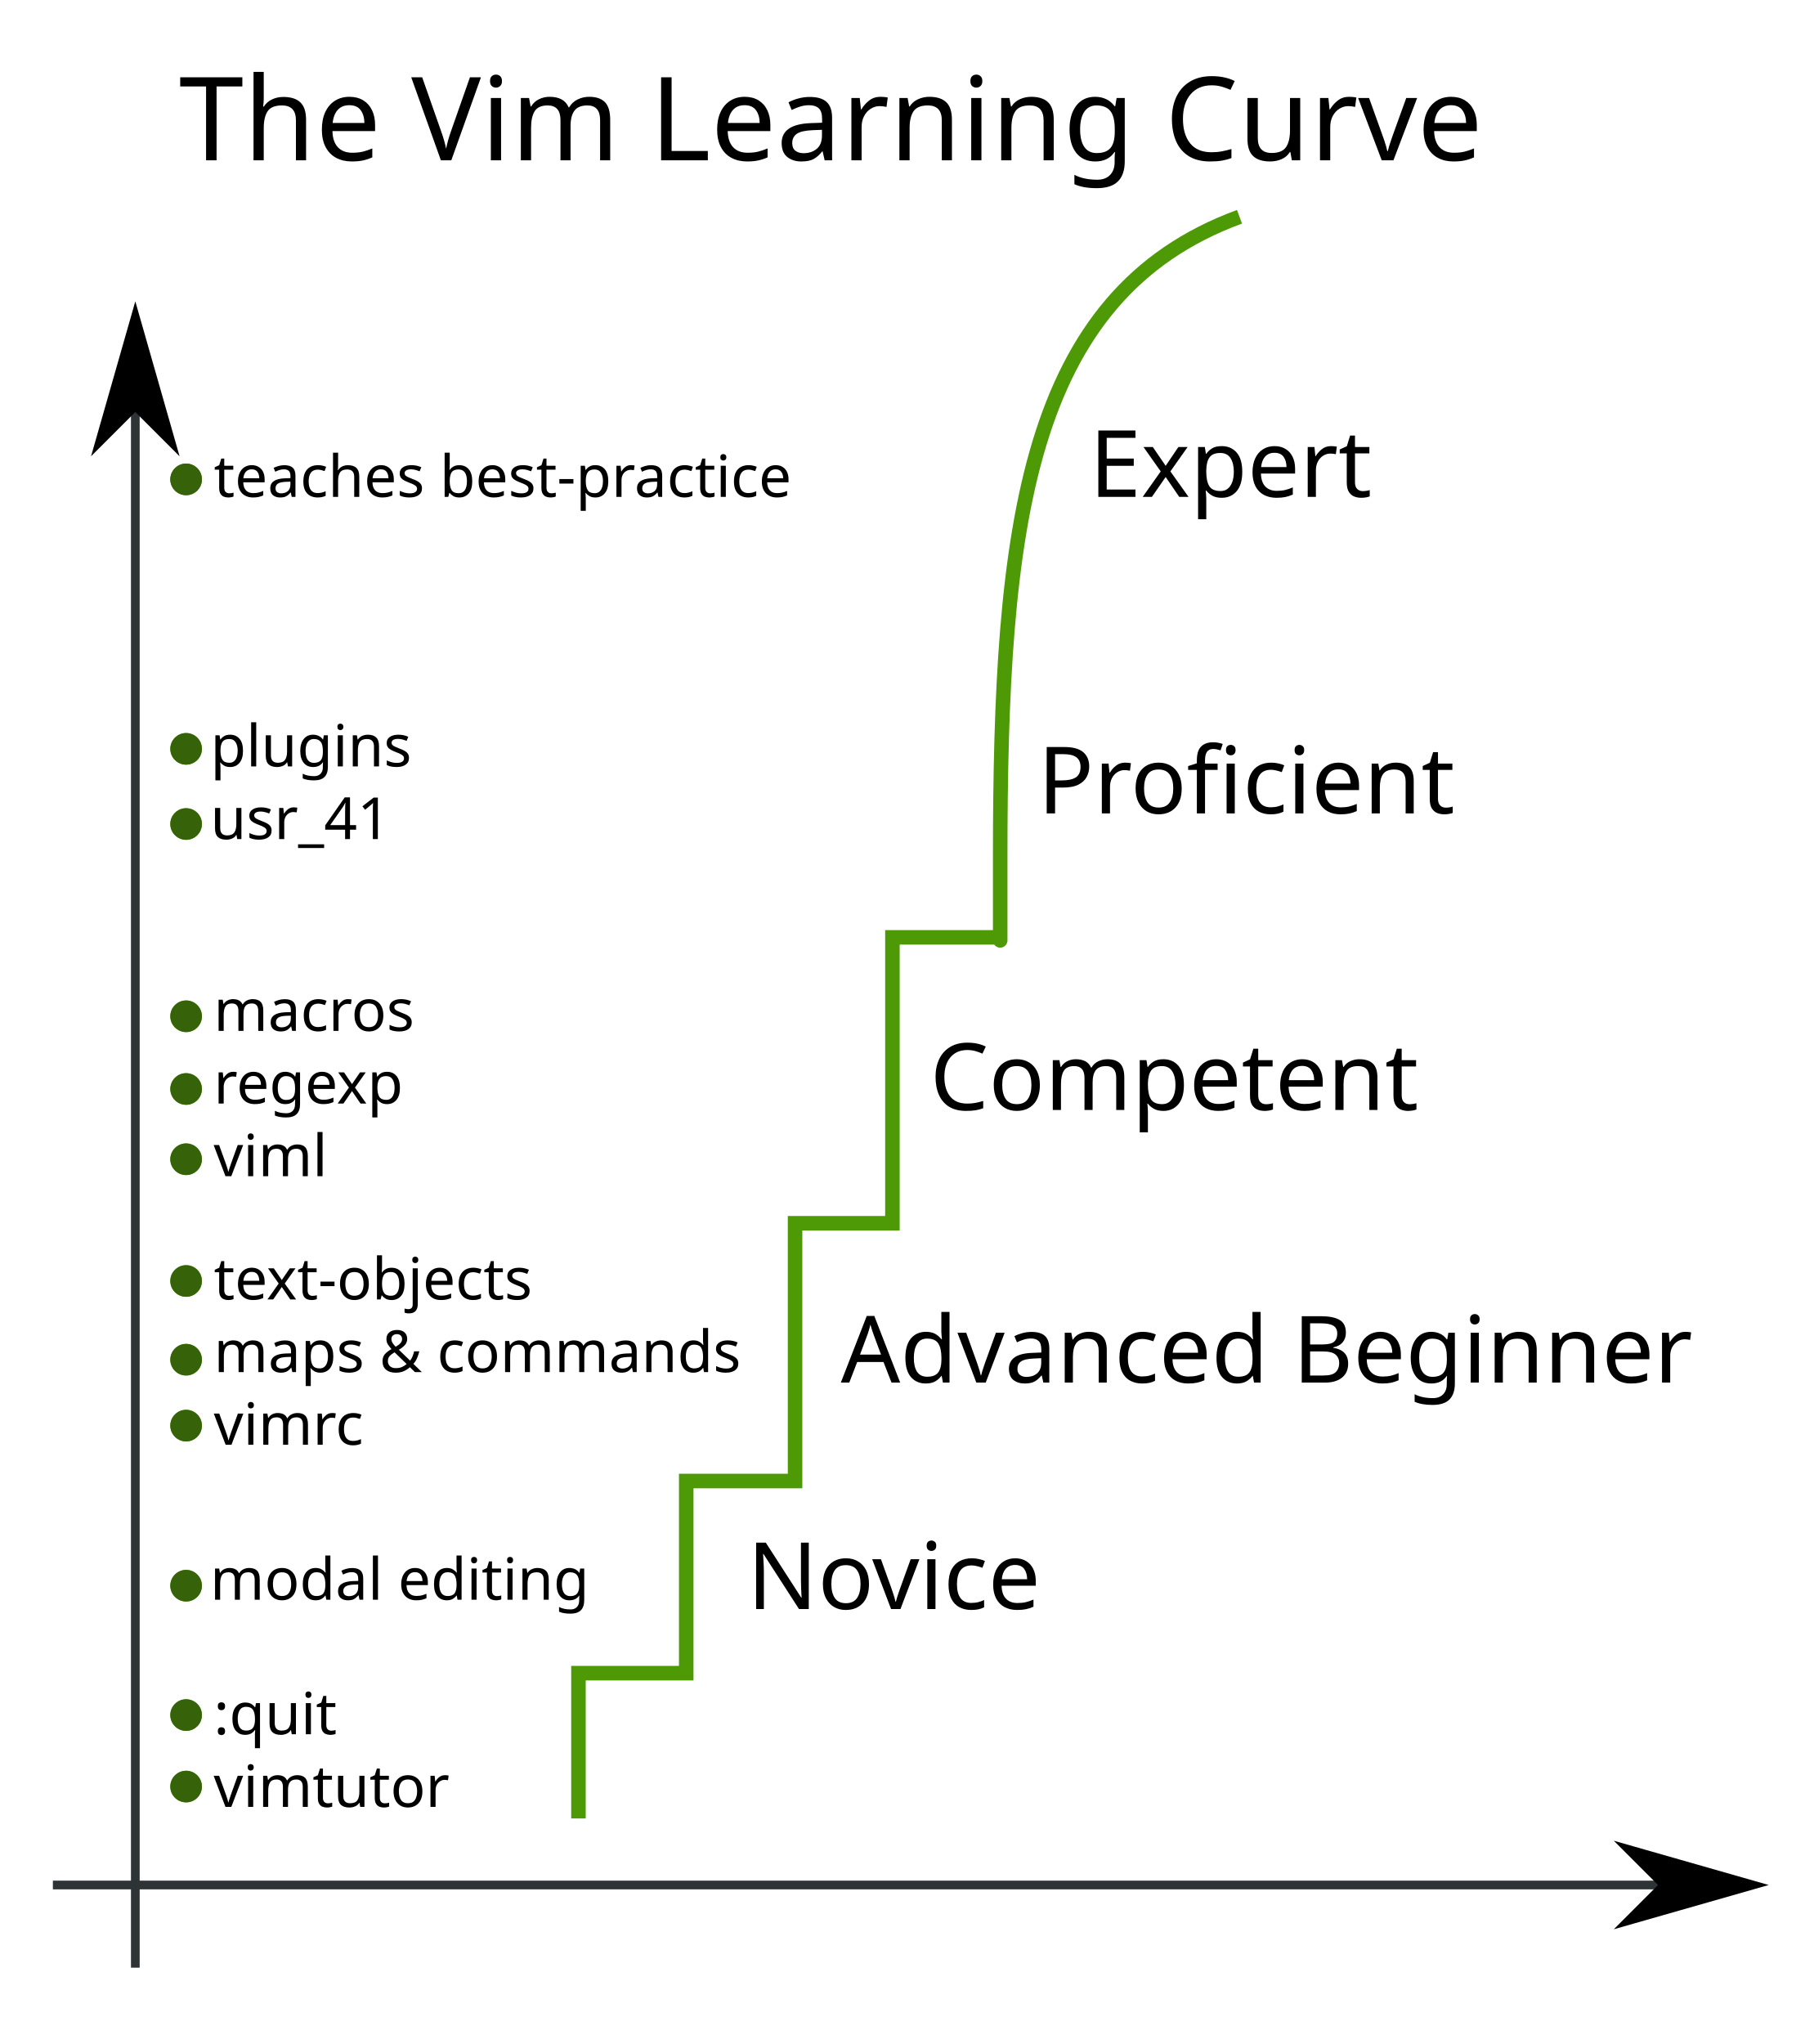
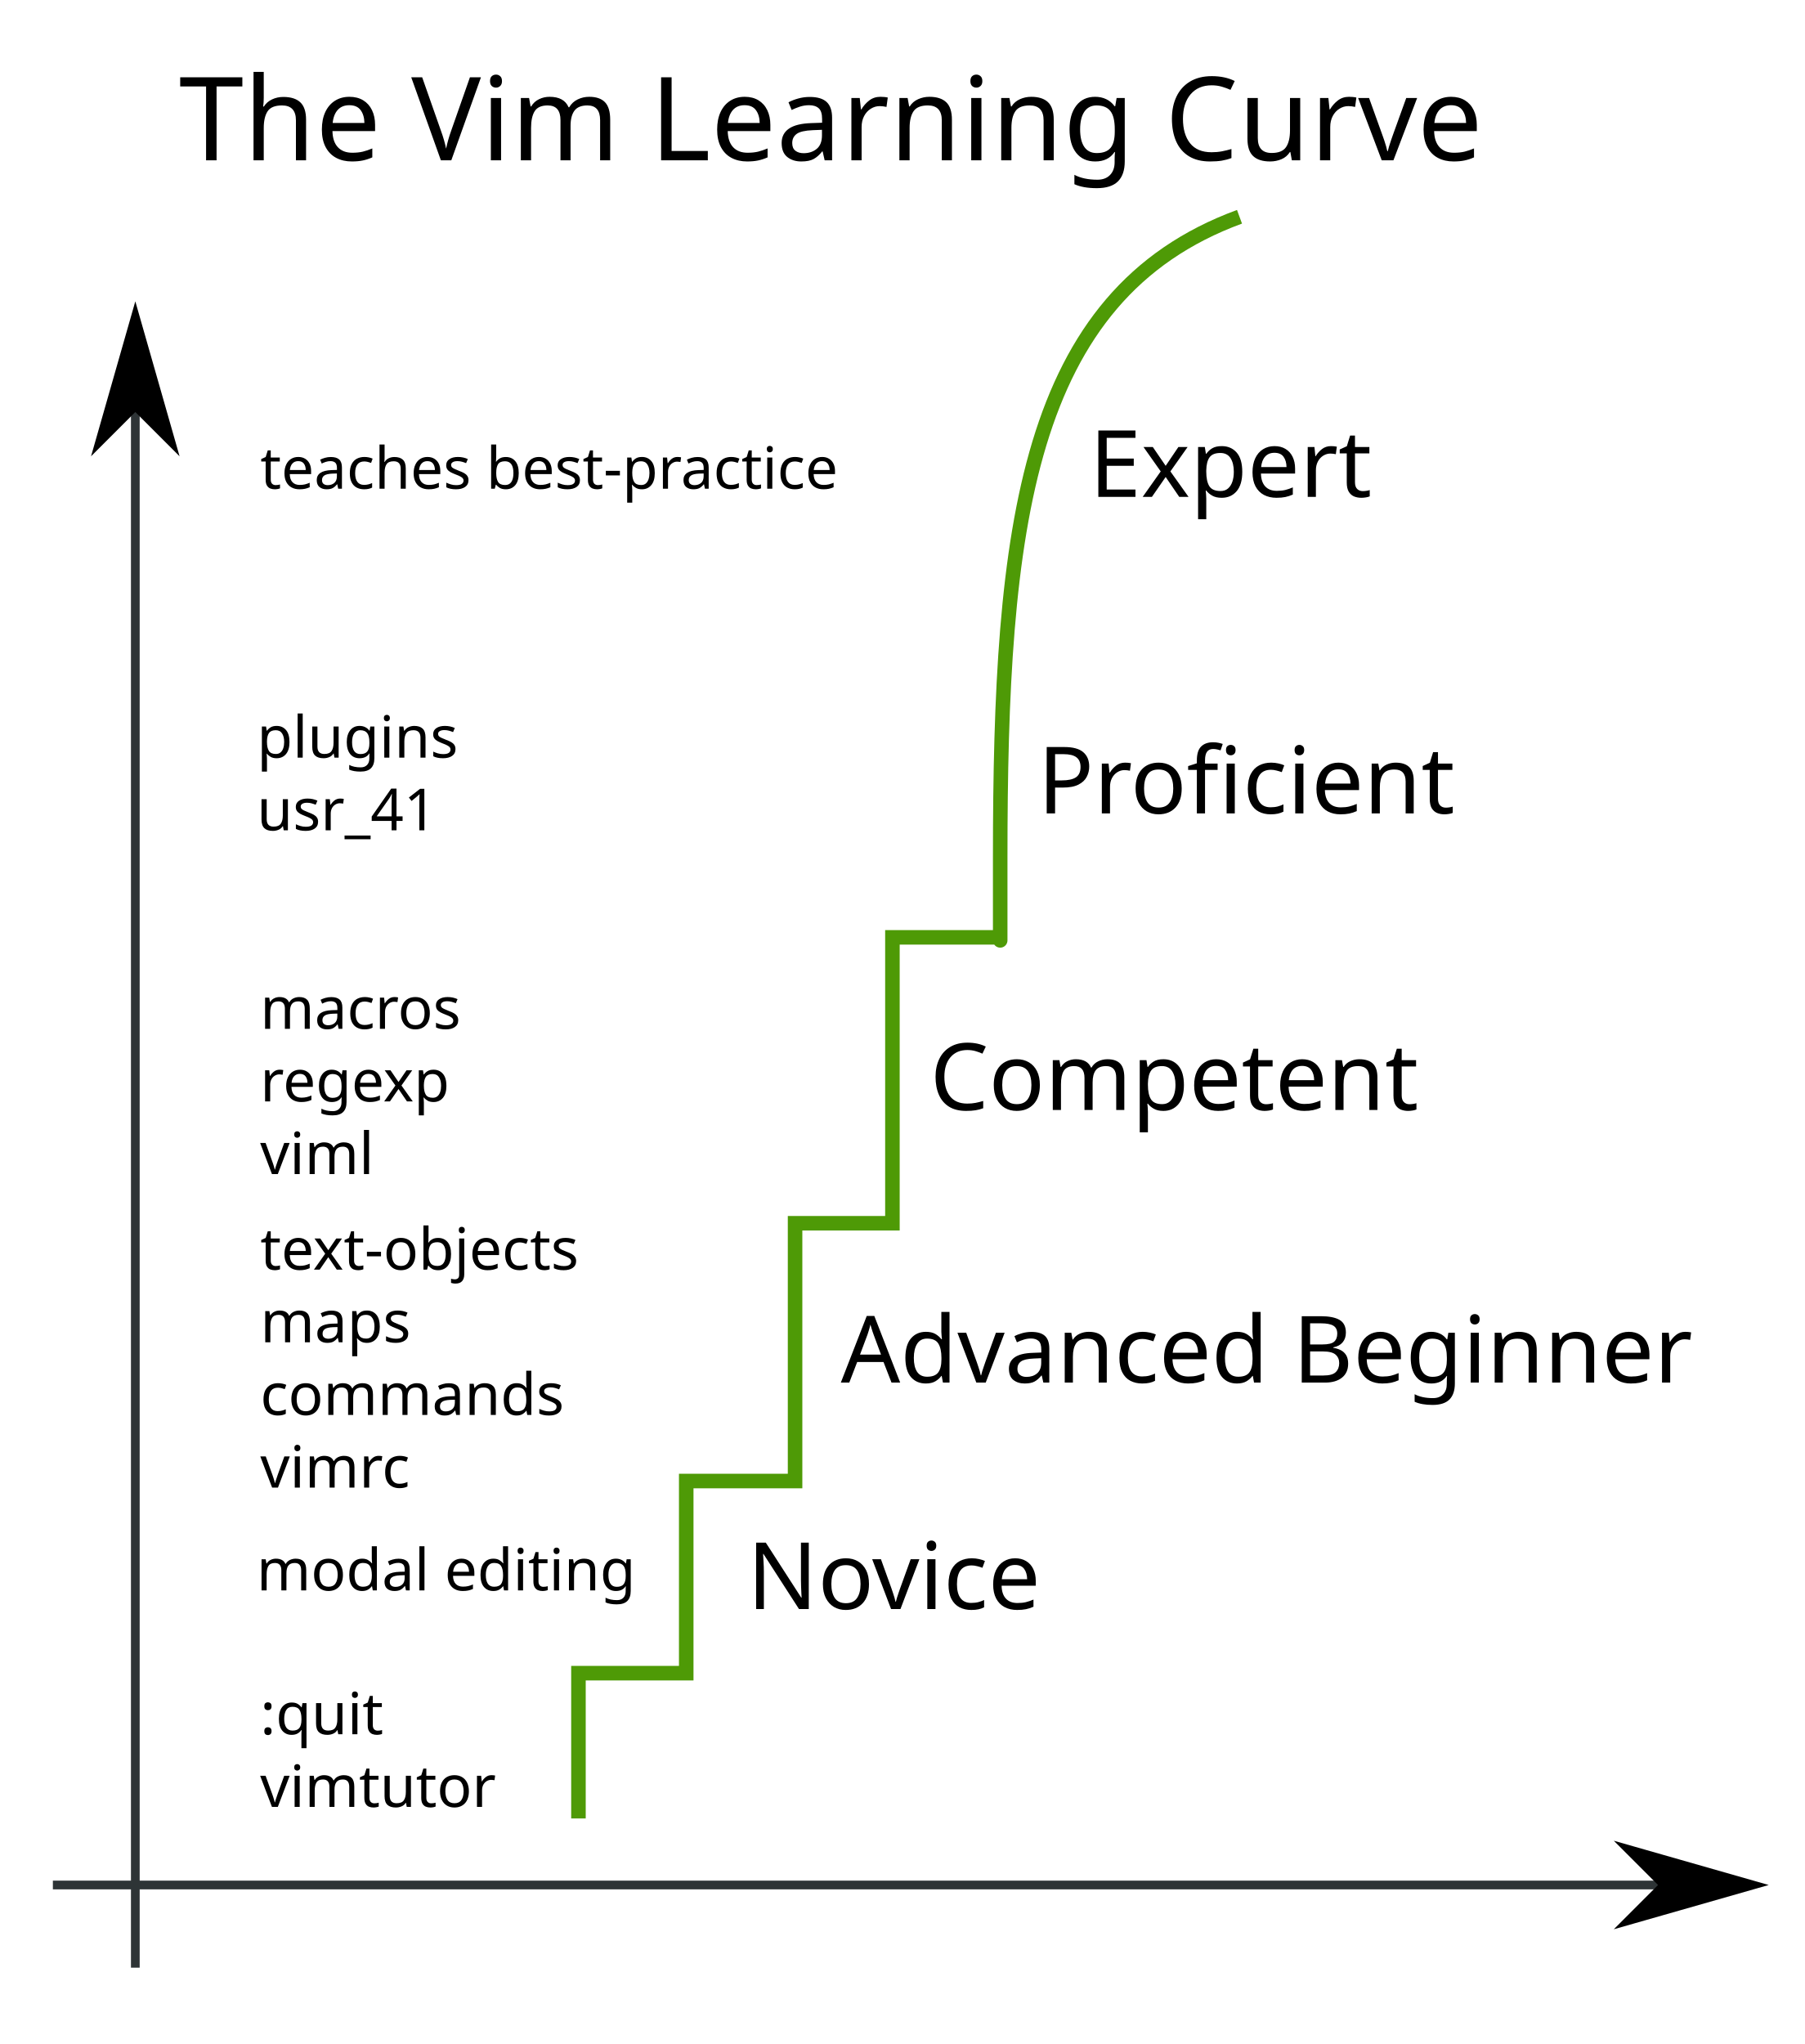
<svg xmlns="http://www.w3.org/2000/svg" xmlns:xlink="http://www.w3.org/1999/xlink" width="621.101" height="703.364" id="svg2" version="1.1">
  <defs id="defs4">
+     <linearGradient id="linearGradient4398">
+       <stop style="stop-color:#36630a;stop-opacity:1;" offset="0" id="stop4400" />
+       <stop style="stop-color:#36630a;stop-opacity:0;" offset="1" id="stop4402" />
+     </linearGradient>
    <linearGradient id="linearGradient4190">
      <stop style="stop-color:#000000;stop-opacity:1;" offset="0" id="stop4192" />
      <stop style="stop-color:#000000;stop-opacity:0;" offset="1" id="stop4194" />
    </linearGradient>
    <linearGradient id="linearGradient5058">
      <stop style="stop-color:#77d917;stop-opacity:1;" offset="0" id="stop5060" />
      <stop style="stop-color:#36630a;stop-opacity:1;" offset="1" id="stop5062" />
    </linearGradient>
    <marker orient="auto" refY="0" refX="0" id="Arrow1Lend" style="overflow:visible">
      <path id="path3786" d="M 0,0 5,-5 -12.5,0 5,5 0,0 z" style="fill-rule:evenodd;stroke:#000000;stroke-width:1pt;marker-start:none" transform="matrix(-0.8,0,0,-0.8,-10,0)" />
    </marker>
    <marker orient="auto" refY="0" refX="0" id="Arrow1Lstart" style="overflow:visible">
      <path id="path3783" d="M 0,0 5,-5 -12.5,0 5,5 0,0 z" style="fill-rule:evenodd;stroke:#000000;stroke-width:1pt;marker-start:none" transform="matrix(0.8,0,0,0.8,10,0)" />
    </marker>
-     <radialGradient xlink:href="#linearGradient5058" id="radialGradient3303" gradientUnits="userSpaceOnUse" cx="109.576" cy="152.691" fx="109.576" fy="152.691" r="8.858" gradientTransform="translate(10.90742,-24.04421)" />
-     <radialGradient xlink:href="#linearGradient5058" id="radialGradient3305" gradientUnits="userSpaceOnUse" cx="109.576" cy="152.691" fx="109.576" fy="152.691" r="8.858" gradientTransform="translate(10.90742,-24.04421)" />
-     <radialGradient xlink:href="#linearGradient5058" id="radialGradient3307" gradientUnits="userSpaceOnUse" cx="109.576" cy="152.691" fx="109.576" fy="152.691" r="8.858" gradientTransform="translate(10.90742,-24.04421)" />
-     <radialGradient xlink:href="#linearGradient5058" id="radialGradient3309" gradientUnits="userSpaceOnUse" cx="109.576" cy="152.691" fx="109.576" fy="152.691" r="8.858" gradientTransform="translate(10.90742,-24.04421)" />
-     <radialGradient xlink:href="#linearGradient5058" id="radialGradient3311" gradientUnits="userSpaceOnUse" cx="109.576" cy="152.691" fx="109.576" fy="152.691" r="8.858" gradientTransform="translate(10.90742,-24.04421)" />
-     <radialGradient xlink:href="#linearGradient5058" id="radialGradient3315" gradientUnits="userSpaceOnUse" cx="109.576" cy="152.691" fx="109.576" fy="152.691" r="8.858" gradientTransform="translate(10.90742,-24.04421)" />
-     <radialGradient xlink:href="#linearGradient5058" id="radialGradient3317" gradientUnits="userSpaceOnUse" cx="109.576" cy="152.691" fx="109.576" fy="152.691" r="8.858" gradientTransform="translate(10.90742,-24.04421)" />
-     <radialGradient xlink:href="#linearGradient5058" id="radialGradient3319" gradientUnits="userSpaceOnUse" cx="109.576" cy="152.691" fx="109.576" fy="152.691" r="8.858" gradientTransform="translate(10.90742,-24.04421)" />
-     <radialGradient xlink:href="#linearGradient5058" id="radialGradient3321" gradientUnits="userSpaceOnUse" cx="109.576" cy="152.691" fx="109.576" fy="152.691" r="8.858" gradientTransform="translate(10.90742,-24.04421)" />
-     <radialGradient xlink:href="#linearGradient5058" id="radialGradient3323" gradientUnits="userSpaceOnUse" cx="109.576" cy="152.691" fx="109.576" fy="152.691" r="8.858" gradientTransform="translate(10.90742,-24.04421)" />
-     <radialGradient xlink:href="#linearGradient5058" id="radialGradient3325" gradientUnits="userSpaceOnUse" cx="109.576" cy="152.691" fx="109.576" fy="152.691" r="8.858" gradientTransform="translate(10.90742,-24.04421)" />
-     <radialGradient xlink:href="#linearGradient5058" id="radialGradient4298" gradientUnits="userSpaceOnUse" gradientTransform="translate(304.9405,-24.04421)" cx="109.576" cy="152.691" fx="109.576" fy="152.691" r="8.858" />
-     <radialGradient xlink:href="#linearGradient5058" id="radialGradient4300" gradientUnits="userSpaceOnUse" gradientTransform="translate(304.9405,-24.04421)" cx="109.576" cy="152.691" fx="109.576" fy="152.691" r="8.858" />
-     <radialGradient xlink:href="#linearGradient5058" id="radialGradient4302" gradientUnits="userSpaceOnUse" gradientTransform="translate(244.852,-24.04421)" cx="109.576" cy="152.691" fx="109.576" fy="152.691" r="8.858" />
-     <radialGradient xlink:href="#linearGradient5058" id="radialGradient4304" gradientUnits="userSpaceOnUse" gradientTransform="translate(244.852,-24.04421)" cx="109.576" cy="152.691" fx="109.576" fy="152.691" r="8.858" />
-     <radialGradient xlink:href="#linearGradient5058" id="radialGradient4306" gradientUnits="userSpaceOnUse" gradientTransform="translate(244.852,-24.04421)" cx="109.576" cy="152.691" fx="109.576" fy="152.691" r="8.858" />
    <radialGradient xlink:href="#linearGradient5058" id="radialGradient4308" gradientUnits="userSpaceOnUse" gradientTransform="translate(9.630543,-24.04421)" cx="109.576" cy="152.691" fx="109.576" fy="152.691" r="8.858" />
    <radialGradient xlink:href="#linearGradient5058" id="radialGradient4310" gradientUnits="userSpaceOnUse" gradientTransform="translate(9.630543,-24.04421)" cx="109.576" cy="152.691" fx="109.576" fy="152.691" r="8.858" />
    <radialGradient xlink:href="#linearGradient5058" id="radialGradient4312" gradientUnits="userSpaceOnUse" gradientTransform="translate(9.630543,-24.04421)" cx="109.576" cy="152.691" fx="109.576" fy="152.691" r="8.858" />
    <radialGradient xlink:href="#linearGradient5058" id="radialGradient4314" gradientUnits="userSpaceOnUse" gradientTransform="translate(32.12454,-24.04421)" cx="109.576" cy="152.691" fx="109.576" fy="152.691" r="8.858" />
    <radialGradient xlink:href="#linearGradient5058" id="radialGradient4316" gradientUnits="userSpaceOnUse" gradientTransform="translate(33.50588,-24.04421)" cx="109.576" cy="152.691" fx="109.576" fy="152.691" r="8.858" />
    <radialGradient xlink:href="#linearGradient5058" id="radialGradient4318" gradientUnits="userSpaceOnUse" gradientTransform="translate(33.50588,-24.04421)" cx="109.576" cy="152.691" fx="109.576" fy="152.691" r="8.858" />
    <radialGradient xlink:href="#linearGradient5058" id="radialGradient4386" gradientUnits="userSpaceOnUse" gradientTransform="translate(244.8519,-24.04421)" cx="109.576" cy="152.691" fx="109.576" fy="152.691" r="8.858" />
    <radialGradient xlink:href="#linearGradient5058" id="radialGradient4388" gradientUnits="userSpaceOnUse" gradientTransform="translate(244.8519,-24.04421)" cx="109.576" cy="152.691" fx="109.576" fy="152.691" r="8.858" />
    <radialGradient xlink:href="#linearGradient5058" id="radialGradient4390" gradientUnits="userSpaceOnUse" gradientTransform="translate(244.8519,-24.04421)" cx="109.576" cy="152.691" fx="109.576" fy="152.691" r="8.858" />
    <radialGradient xlink:href="#linearGradient5058" id="radialGradient4392" gradientUnits="userSpaceOnUse" gradientTransform="translate(304.9405,-24.04421)" cx="109.576" cy="152.691" fx="109.576" fy="152.691" r="8.858" />
    <radialGradient xlink:href="#linearGradient5058" id="radialGradient4394" gradientUnits="userSpaceOnUse" gradientTransform="translate(304.9405,-24.04421)" cx="109.576" cy="152.691" fx="109.576" fy="152.691" r="8.858" />
+     <radialGradient xlink:href="#linearGradient4398" id="radialGradient4404" cx="161.52" cy="812.892" fx="161.52" fy="812.892" r="39.513" gradientTransform="matrix(1,0,0,1.192983,0,-156.8739)" gradientUnits="userSpaceOnUse" />
+     <radialGradient xlink:href="#linearGradient4398" id="radialGradient4418" gradientUnits="userSpaceOnUse" gradientTransform="matrix(1,0,0,1.192983,-213.5109,-192.9212)" cx="161.52" cy="812.892" fx="161.52" fy="812.892" r="39.513" />
+     <radialGradient xlink:href="#linearGradient4398" id="radialGradient4422" gradientUnits="userSpaceOnUse" gradientTransform="matrix(1,0,0,1.192983,-212.1245,-191.5348)" cx="375.03" cy="843.108" fx="375.03" fy="843.108" r="39.513" />
+     <radialGradient xlink:href="#linearGradient4398" id="radialGradient4428" gradientUnits="userSpaceOnUse" gradientTransform="matrix(1,0,0,1.192983,-468.6148,-195.6941)" cx="375.03" cy="843.108" fx="375.03" fy="843.108" r="39.513" />
  </defs>
  <g id="layer4" style="display:none">
    <text xml:space="preserve" style="font-size:40px;font-style:normal;font-weight:normal;line-height:125%;letter-spacing:0px;word-spacing:0px;fill:#000000;fill-opacity:1;stroke:none;display:inline;font-family:Sans" x="-520.428" y="83.587" id="text5025" transform="matrix(0,-1,1,0,-45.77543,-31.02456)">
      <tspan id="tspan5027" x="-520.428" y="83.587">Knowledge</tspan>
    </text>
    <text transform="translate(-45.77543,-31.02456)" xml:space="preserve" style="font-size:40px;font-style:normal;font-weight:normal;line-height:125%;letter-spacing:0px;word-spacing:0px;fill:#000000;fill-opacity:1;stroke:none;display:inline;font-family:Sans" x="382.575" y="709.811" id="text5029">
      <tspan id="tspan5031" x="382.575" y="709.811">Time</tspan>
    </text>
+     <g id="use5083" style="display:inline" transform="matrix(0.6140349,0,0,0.6140349,-32.7839,143.4725)">
+       <g id="g3094">
+         <path style="color:#000000;fill:#4e9a06;fill-opacity:1;fill-rule:nonzero;stroke:none;stroke-width:3;marker:none;visibility:visible;display:inline;overflow:visible;enable-background:accumulate" id="path3096" d="m 120.788,154.985 c 0,4.892 -3.966,8.858 -8.858,8.858 -4.892,0 -8.858,-3.966 -8.858,-8.858 0,-4.892 3.966,-8.858 8.858,-8.858 4.892,0 8.858,3.966 8.858,8.858 z" transform="translate(45.77543,31.02456)" />
+         <path transform="translate(45.77543,31.02456)" d="m 120.788,154.985 c 0,4.892 -3.966,8.858 -8.858,8.858 -4.892,0 -8.858,-3.966 -8.858,-8.858 0,-4.892 3.966,-8.858 8.858,-8.858 4.892,0 8.858,3.966 8.858,8.858 z" id="path3098" style="color:#000000;fill:url(#radialGradient4394);fill-opacity:1;fill-rule:nonzero;stroke:none;stroke-width:3;marker:none;visibility:visible;display:inline;overflow:visible;enable-background:accumulate" />
+       </g>
+     </g>
+     <g id="use5085" style="display:inline" transform="matrix(0.6140349,0,0,0.6140349,-32.7839,169.3365)">
+       <g id="g3104">
+         <path style="color:#000000;fill:#4e9a06;fill-opacity:1;fill-rule:nonzero;stroke:none;stroke-width:3;marker:none;visibility:visible;display:inline;overflow:visible;enable-background:accumulate" id="path3106" d="m 120.788,154.985 c 0,4.892 -3.966,8.858 -8.858,8.858 -4.892,0 -8.858,-3.966 -8.858,-8.858 0,-4.892 3.966,-8.858 8.858,-8.858 4.892,0 8.858,3.966 8.858,8.858 z" transform="translate(45.77543,31.02456)" />
+         <path transform="translate(45.77543,31.02456)" d="m 120.788,154.985 c 0,4.892 -3.966,8.858 -8.858,8.858 -4.892,0 -8.858,-3.966 -8.858,-8.858 0,-4.892 3.966,-8.858 8.858,-8.858 4.892,0 8.858,3.966 8.858,8.858 z" id="path3108" style="color:#000000;fill:url(#radialGradient4392);fill-opacity:1;fill-rule:nonzero;stroke:none;stroke-width:3;marker:none;visibility:visible;display:inline;overflow:visible;enable-background:accumulate" />
+       </g>
+     </g>
+     <g id="use5087" style="display:inline" transform="matrix(0.6140349,0,0,0.6140349,-32.7839,235.4957)">
+       <g id="g3114">
+         <path style="color:#000000;fill:#4e9a06;fill-opacity:1;fill-rule:nonzero;stroke:none;stroke-width:3;marker:none;visibility:visible;display:inline;overflow:visible;enable-background:accumulate" id="path3116" d="m 120.788,154.985 c 0,4.892 -3.966,8.858 -8.858,8.858 -4.892,0 -8.858,-3.966 -8.858,-8.858 0,-4.892 3.966,-8.858 8.858,-8.858 4.892,0 8.858,3.966 8.858,8.858 z" transform="translate(45.77543,31.02456)" />
+         <path transform="translate(45.77543,31.02456)" d="m 120.788,154.985 c 0,4.892 -3.966,8.858 -8.858,8.858 -4.892,0 -8.858,-3.966 -8.858,-8.858 0,-4.892 3.966,-8.858 8.858,-8.858 4.892,0 8.858,3.966 8.858,8.858 z" id="path3118" style="color:#000000;fill:url(#radialGradient4390);fill-opacity:1;fill-rule:nonzero;stroke:none;stroke-width:3;marker:none;visibility:visible;display:inline;overflow:visible;enable-background:accumulate" />
+       </g>
+     </g>
+     <g id="use5089" style="display:inline" transform="matrix(0.6140349,0,0,0.6140349,-32.7839,260.5175)">
+       <g id="g3124">
+         <path style="color:#000000;fill:#4e9a06;fill-opacity:1;fill-rule:nonzero;stroke:none;stroke-width:3;marker:none;visibility:visible;display:inline;overflow:visible;enable-background:accumulate" id="path3126" d="m 120.788,154.985 c 0,4.892 -3.966,8.858 -8.858,8.858 -4.892,0 -8.858,-3.966 -8.858,-8.858 0,-4.892 3.966,-8.858 8.858,-8.858 4.892,0 8.858,3.966 8.858,8.858 z" transform="translate(45.77543,31.02456)" />
+         <path transform="translate(45.77543,31.02456)" d="m 120.788,154.985 c 0,4.892 -3.966,8.858 -8.858,8.858 -4.892,0 -8.858,-3.966 -8.858,-8.858 0,-4.892 3.966,-8.858 8.858,-8.858 4.892,0 8.858,3.966 8.858,8.858 z" id="path3128" style="color:#000000;fill:url(#radialGradient4388);fill-opacity:1;fill-rule:nonzero;stroke:none;stroke-width:3;marker:none;visibility:visible;display:inline;overflow:visible;enable-background:accumulate" />
+       </g>
+     </g>
+     <g id="use5091" style="display:inline" transform="matrix(0.6140349,0,0,0.6140349,-32.7839,284.6911)">
+       <g id="g3134">
+         <path style="color:#000000;fill:#4e9a06;fill-opacity:1;fill-rule:nonzero;stroke:none;stroke-width:3;marker:none;visibility:visible;display:inline;overflow:visible;enable-background:accumulate" id="path3136" d="m 120.788,154.985 c 0,4.892 -3.966,8.858 -8.858,8.858 -4.892,0 -8.858,-3.966 -8.858,-8.858 0,-4.892 3.966,-8.858 8.858,-8.858 4.892,0 8.858,3.966 8.858,8.858 z" transform="translate(45.77543,31.02456)" />
+         <path transform="translate(45.77543,31.02456)" d="m 120.788,154.985 c 0,4.892 -3.966,8.858 -8.858,8.858 -4.892,0 -8.858,-3.966 -8.858,-8.858 0,-4.892 3.966,-8.858 8.858,-8.858 4.892,0 8.858,3.966 8.858,8.858 z" id="path3138" style="color:#000000;fill:url(#radialGradient4386);fill-opacity:1;fill-rule:nonzero;stroke:none;stroke-width:3;marker:none;visibility:visible;display:inline;overflow:visible;enable-background:accumulate" />
+       </g>
+     </g>
+     <g id="use5093" style="display:inline;fill:#36630a;fill-opacity:1" transform="matrix(0.6140349,0,0,0.6140349,-32.7839,50.74359)">
+       <g id="g3144" style="fill:#36630a;fill-opacity:1">
+         <path style="color:#000000;fill:#36630a;fill-opacity:1;fill-rule:nonzero;stroke:none;stroke-width:3;marker:none;visibility:visible;display:inline;overflow:visible;enable-background:accumulate" id="path3146" d="m 120.788,154.985 c 0,4.892 -3.966,8.858 -8.858,8.858 -4.892,0 -8.858,-3.966 -8.858,-8.858 0,-4.892 3.966,-8.858 8.858,-8.858 4.892,0 8.858,3.966 8.858,8.858 z" transform="translate(45.77543,31.02456)" />
+         <path transform="translate(45.77543,31.02456)" d="m 120.788,154.985 c 0,4.892 -3.966,8.858 -8.858,8.858 -4.892,0 -8.858,-3.966 -8.858,-8.858 0,-4.892 3.966,-8.858 8.858,-8.858 4.892,0 8.858,3.966 8.858,8.858 z" id="path3148" style="color:#000000;fill:#36630a;fill-opacity:1;fill-rule:nonzero;stroke:none;stroke-width:3;marker:none;visibility:visible;display:inline;overflow:visible;enable-background:accumulate" />
+       </g>
+     </g>
+     <g id="use5101" style="display:inline" transform="matrix(0.6140349,0,0,0.6140349,-32.7839,431.4384)">
+       <g id="g3174">
+         <path style="color:#000000;fill:#4e9a06;fill-opacity:1;fill-rule:nonzero;stroke:none;stroke-width:3;marker:none;visibility:visible;display:inline;overflow:visible;enable-background:accumulate" id="path3176" d="m 120.788,154.985 c 0,4.892 -3.966,8.858 -8.858,8.858 -4.892,0 -8.858,-3.966 -8.858,-8.858 0,-4.892 3.966,-8.858 8.858,-8.858 4.892,0 8.858,3.966 8.858,8.858 z" transform="translate(45.77543,31.02456)" />
+         <path transform="translate(45.77543,31.02456)" d="m 120.788,154.985 c 0,4.892 -3.966,8.858 -8.858,8.858 -4.892,0 -8.858,-3.966 -8.858,-8.858 0,-4.892 3.966,-8.858 8.858,-8.858 4.892,0 8.858,3.966 8.858,8.858 z" id="path3178" style="color:#000000;fill:url(#radialGradient4314);fill-opacity:1;fill-rule:nonzero;stroke:none;stroke-width:3;marker:none;visibility:visible;display:inline;overflow:visible;enable-background:accumulate" />
+       </g>
+     </g>
+     <g id="use5103" style="display:inline" transform="matrix(0.6140349,0,0,0.6140349,-32.7839,475.9591)">
+       <g id="g3184">
+         <path style="color:#000000;fill:#4e9a06;fill-opacity:1;fill-rule:nonzero;stroke:none;stroke-width:3;marker:none;visibility:visible;display:inline;overflow:visible;enable-background:accumulate" id="path3186" d="m 120.788,154.985 c 0,4.892 -3.966,8.858 -8.858,8.858 -4.892,0 -8.858,-3.966 -8.858,-8.858 0,-4.892 3.966,-8.858 8.858,-8.858 4.892,0 8.858,3.966 8.858,8.858 z" transform="translate(45.77543,31.02456)" />
+         <path transform="translate(45.77543,31.02456)" d="m 120.788,154.985 c 0,4.892 -3.966,8.858 -8.858,8.858 -4.892,0 -8.858,-3.966 -8.858,-8.858 0,-4.892 3.966,-8.858 8.858,-8.858 4.892,0 8.858,3.966 8.858,8.858 z" id="path3188" style="color:#000000;fill:url(#radialGradient4316);fill-opacity:1;fill-rule:nonzero;stroke:none;stroke-width:3;marker:none;visibility:visible;display:inline;overflow:visible;enable-background:accumulate" />
+       </g>
+     </g>
+     <g id="use5105" style="display:inline" transform="matrix(0.6140349,0,0,0.6140349,-32.7839,500.5568)">
+       <g id="g3194">
+         <path style="color:#000000;fill:#4e9a06;fill-opacity:1;fill-rule:nonzero;stroke:none;stroke-width:3;marker:none;visibility:visible;display:inline;overflow:visible;enable-background:accumulate" id="path3196" d="m 120.788,154.985 c 0,4.892 -3.966,8.858 -8.858,8.858 -4.892,0 -8.858,-3.966 -8.858,-8.858 0,-4.892 3.966,-8.858 8.858,-8.858 4.892,0 8.858,3.966 8.858,8.858 z" transform="translate(45.77543,31.02456)" />
+         <path transform="translate(45.77543,31.02456)" d="m 120.788,154.985 c 0,4.892 -3.966,8.858 -8.858,8.858 -4.892,0 -8.858,-3.966 -8.858,-8.858 0,-4.892 3.966,-8.858 8.858,-8.858 4.892,0 8.858,3.966 8.858,8.858 z" id="path3198" style="color:#000000;fill:url(#radialGradient4318);fill-opacity:1;fill-rule:nonzero;stroke:none;stroke-width:3;marker:none;visibility:visible;display:inline;overflow:visible;enable-background:accumulate" />
+       </g>
+     </g>
+     <g id="use5097" style="display:inline" transform="matrix(0.6140349,0,0,0.6140349,-32.7839,353.6713)">
+       <g id="g3154">
+         <path style="color:#000000;fill:#4e9a06;fill-opacity:1;fill-rule:nonzero;stroke:none;stroke-width:3;marker:none;visibility:visible;display:inline;overflow:visible;enable-background:accumulate" id="path3156" d="m 120.788,154.985 c 0,4.892 -3.966,8.858 -8.858,8.858 -4.892,0 -8.858,-3.966 -8.858,-8.858 0,-4.892 3.966,-8.858 8.858,-8.858 4.892,0 8.858,3.966 8.858,8.858 z" transform="translate(45.77543,31.02456)" />
+         <path transform="translate(45.77543,31.02456)" d="m 120.788,154.985 c 0,4.892 -3.966,8.858 -8.858,8.858 -4.892,0 -8.858,-3.966 -8.858,-8.858 0,-4.892 3.966,-8.858 8.858,-8.858 4.892,0 8.858,3.966 8.858,8.858 z" id="path3158" style="color:#000000;fill:url(#radialGradient4308);fill-opacity:1;fill-rule:nonzero;stroke:none;stroke-width:3;marker:none;visibility:visible;display:inline;overflow:visible;enable-background:accumulate" />
+       </g>
+     </g>
+     <g id="use5099" style="display:inline" transform="matrix(0.6140349,0,0,0.6140349,-32.7839,376.3549)">
+       <g id="g3164">
+         <path style="color:#000000;fill:#4e9a06;fill-opacity:1;fill-rule:nonzero;stroke:none;stroke-width:3;marker:none;visibility:visible;display:inline;overflow:visible;enable-background:accumulate" id="path3166" d="m 120.788,154.985 c 0,4.892 -3.966,8.858 -8.858,8.858 -4.892,0 -8.858,-3.966 -8.858,-8.858 0,-4.892 3.966,-8.858 8.858,-8.858 4.892,0 8.858,3.966 8.858,8.858 z" transform="translate(45.77543,31.02456)" />
+         <path transform="translate(45.77543,31.02456)" d="m 120.788,154.985 c 0,4.892 -3.966,8.858 -8.858,8.858 -4.892,0 -8.858,-3.966 -8.858,-8.858 0,-4.892 3.966,-8.858 8.858,-8.858 4.892,0 8.858,3.966 8.858,8.858 z" id="path3168" style="color:#000000;fill:url(#radialGradient4310);fill-opacity:1;fill-rule:nonzero;stroke:none;stroke-width:3;marker:none;visibility:visible;display:inline;overflow:visible;enable-background:accumulate" />
+       </g>
+     </g>
+     <g id="use3056" style="display:inline" transform="matrix(0.6140349,0,0,0.6140349,-32.7839,326.5876)">
+       <g id="g3204">
+         <path style="color:#000000;fill:#4e9a06;fill-opacity:1;fill-rule:nonzero;stroke:none;stroke-width:3;marker:none;visibility:visible;display:inline;overflow:visible;enable-background:accumulate" id="path3206" d="m 120.788,154.985 c 0,4.892 -3.966,8.858 -8.858,8.858 -4.892,0 -8.858,-3.966 -8.858,-8.858 0,-4.892 3.966,-8.858 8.858,-8.858 4.892,0 8.858,3.966 8.858,8.858 z" transform="translate(45.77543,31.02456)" />
+         <path transform="translate(45.77543,31.02456)" d="m 120.788,154.985 c 0,4.892 -3.966,8.858 -8.858,8.858 -4.892,0 -8.858,-3.966 -8.858,-8.858 0,-4.892 3.966,-8.858 8.858,-8.858 4.892,0 8.858,3.966 8.858,8.858 z" id="path3208" style="color:#000000;fill:url(#radialGradient4312);fill-opacity:1;fill-rule:nonzero;stroke:none;stroke-width:3;marker:none;visibility:visible;display:inline;overflow:visible;enable-background:accumulate" />
+       </g>
+     </g>
  </g>
  <g id="layer1" transform="translate(-45.77543,-31.02456)" style="display:inline">
    <path style="color:#000000;fill:none;stroke:#4e9a06;stroke-width:5;stroke-linecap:butt;stroke-linejoin:miter;stroke-miterlimit:4;stroke-opacity:1;stroke-dasharray:none;stroke-dashoffset:0;marker:none;visibility:visible;display:inline;overflow:visible;enable-background:accumulate" d="m 244.856,656.778 0,-49.996 37.094,0 0,-66.124 37.459,0 0,-88.703 33.503,0 0,-98.38 37.094,0 c 0,0 0,9.392 0,-27.542 0,-113.06 8.519,-193.293 82.359,-220.415" id="path3756" />
    <text xml:space="preserve" style="font-size:32px;font-style:normal;font-variant:normal;font-weight:normal;font-stretch:normal;text-align:start;line-height:125%;letter-spacing:0px;word-spacing:0px;writing-mode:lr-tb;text-anchor:start;fill:#000000;fill-opacity:1;stroke:none;font-family:Sans;-inkscape-font-specification:Sans" x="302.902" y="584.718" id="text3758">
      <tspan id="tspan3760" x="302.902" y="584.718">Novice</tspan>
    </text>
    <text xml:space="preserve" style="font-size:32px;font-style:normal;font-variant:normal;font-weight:normal;font-stretch:normal;text-align:start;line-height:125%;letter-spacing:0px;word-spacing:0px;writing-mode:lr-tb;text-anchor:start;fill:#000000;fill-opacity:1;stroke:none;font-family:Sans;-inkscape-font-specification:Sans" x="335.16" y="506.789" id="text3762">
      <tspan id="tspan3764" x="335.16" y="506.789">Advanced Beginner</tspan>
    </text>
    <text xml:space="preserve" style="font-size:32px;font-style:normal;font-variant:normal;font-weight:normal;font-stretch:normal;text-align:start;line-height:125%;letter-spacing:0px;word-spacing:0px;writing-mode:lr-tb;text-anchor:start;fill:#000000;fill-opacity:1;stroke:none;font-family:Sans;-inkscape-font-specification:Sans" x="365.808" y="412.989" id="text3766">
      <tspan id="tspan3768" x="365.808" y="412.989">Competent</tspan>
    </text>
    <text xml:space="preserve" style="font-size:32px;font-style:normal;font-variant:normal;font-weight:normal;font-stretch:normal;text-align:start;line-height:125%;letter-spacing:0px;word-spacing:0px;writing-mode:lr-tb;text-anchor:start;fill:#000000;fill-opacity:1;stroke:none;font-family:Sans;-inkscape-font-specification:Sans" x="402.908" y="310.932" id="text3770">
      <tspan id="tspan3772" x="402.908" y="310.932">Proficient</tspan>
    </text>
    <text xml:space="preserve" style="font-size:32px;font-style:normal;font-variant:normal;font-weight:normal;font-stretch:normal;text-align:start;line-height:125%;letter-spacing:0px;word-spacing:0px;writing-mode:lr-tb;text-anchor:start;fill:#000000;fill-opacity:1;stroke:none;font-family:Sans;-inkscape-font-specification:Sans" x="420.676" y="202.01" id="text3774">
      <tspan id="tspan3776" x="420.676" y="202.01">Expert</tspan>
    </text>
    <path style="color:#000000;fill:none;stroke:#2e3436;stroke-width:3;stroke-linecap:butt;stroke-linejoin:miter;stroke-miterlimit:4;stroke-opacity:1;stroke-dasharray:none;stroke-dashoffset:0;marker:none;marker-end:url(#Arrow1Lend);visibility:visible;display:inline;overflow:visible;enable-background:accumulate" d="m 63.973,679.675 584.706,0" id="path4596" />
    <path style="color:#000000;fill:none;stroke:#2e3436;stroke-width:3;stroke-linecap:butt;stroke-linejoin:miter;stroke-miterlimit:4;stroke-opacity:1;stroke-dasharray:none;stroke-dashoffset:0;marker:none;marker-end:url(#Arrow1Lend);visibility:visible;display:inline;overflow:visible;enable-background:accumulate" d="m 92.346,708.124 0,-567.583" id="path3778" />
    <text xml:space="preserve" style="font-size:40px;font-style:normal;font-weight:normal;line-height:125%;letter-spacing:0px;word-spacing:0px;fill:#000000;fill-opacity:1;stroke:none;display:inline;font-family:Sans" x="107.386" y="86.179" id="text5048">
      <tspan id="tspan5050" x="107.386" y="86.179">The Vim Learning Curve</tspan>
    </text>
-     <text xml:space="preserve" style="font-size:20px;font-style:normal;font-variant:normal;font-weight:normal;font-stretch:normal;text-align:start;line-height:125%;letter-spacing:0px;word-spacing:0px;writing-mode:lr-tb;text-anchor:start;fill:#000000;fill-opacity:1;stroke:none;font-family:Sans;-inkscape-font-specification:Sans" x="118.203" y="294.768" id="text4994">
-       <tspan id="tspan4996" x="118.203" y="294.768">plugins</tspan>
-       <tspan x="118.203" y="319.768" id="tspan4998">usr_41</tspan>
+     <text xml:space="preserve" style="font-size:20px;font-style:normal;font-variant:normal;font-weight:normal;font-stretch:normal;text-align:start;line-height:125%;letter-spacing:0px;word-spacing:0px;writing-mode:lr-tb;text-anchor:start;fill:#000000;fill-opacity:1;stroke:none;font-family:Sans;-inkscape-font-specification:Sans" x="134.203" y="291.742" id="text4994">
+       <tspan id="tspan4996" x="134.203" y="291.742">plugins</tspan>
+       <tspan x="134.203" y="316.742" id="tspan4998">usr_41</tspan>
    </text>
-     <g id="use5083" style="display:inline" transform="matrix(0.6140349,0,0,0.6140349,12.99152,174.4971)">
-       <g id="g3094">
-         <path style="color:#000000;fill:#4e9a06;fill-opacity:1;fill-rule:nonzero;stroke:none;stroke-width:3;marker:none;visibility:visible;display:inline;overflow:visible;enable-background:accumulate" id="path3096" d="m 120.788,154.985 c 0,4.892 -3.966,8.858 -8.858,8.858 -4.892,0 -8.858,-3.966 -8.858,-8.858 0,-4.892 3.966,-8.858 8.858,-8.858 4.892,0 8.858,3.966 8.858,8.858 z" transform="translate(45.77543,31.02456)" />
-         <path transform="translate(45.77543,31.02456)" d="m 120.788,154.985 c 0,4.892 -3.966,8.858 -8.858,8.858 -4.892,0 -8.858,-3.966 -8.858,-8.858 0,-4.892 3.966,-8.858 8.858,-8.858 4.892,0 8.858,3.966 8.858,8.858 z" id="path3098" style="color:#000000;fill:url(#radialGradient4394);fill-opacity:1;fill-rule:nonzero;stroke:none;stroke-width:3;marker:none;visibility:visible;display:inline;overflow:visible;enable-background:accumulate" />
-       </g>
-     </g>
-     <g id="use5085" style="display:inline" transform="matrix(0.6140349,0,0,0.6140349,12.99152,200.3611)">
-       <g id="g3104">
-         <path style="color:#000000;fill:#4e9a06;fill-opacity:1;fill-rule:nonzero;stroke:none;stroke-width:3;marker:none;visibility:visible;display:inline;overflow:visible;enable-background:accumulate" id="path3106" d="m 120.788,154.985 c 0,4.892 -3.966,8.858 -8.858,8.858 -4.892,0 -8.858,-3.966 -8.858,-8.858 0,-4.892 3.966,-8.858 8.858,-8.858 4.892,0 8.858,3.966 8.858,8.858 z" transform="translate(45.77543,31.02456)" />
-         <path transform="translate(45.77543,31.02456)" d="m 120.788,154.985 c 0,4.892 -3.966,8.858 -8.858,8.858 -4.892,0 -8.858,-3.966 -8.858,-8.858 0,-4.892 3.966,-8.858 8.858,-8.858 4.892,0 8.858,3.966 8.858,8.858 z" id="path3108" style="color:#000000;fill:url(#radialGradient4392);fill-opacity:1;fill-rule:nonzero;stroke:none;stroke-width:3;marker:none;visibility:visible;display:inline;overflow:visible;enable-background:accumulate" />
-       </g>
-     </g>
-     <text xml:space="preserve" style="font-size:20px;font-style:normal;font-variant:normal;font-weight:normal;font-stretch:normal;text-align:start;line-height:125%;letter-spacing:0px;word-spacing:0px;writing-mode:lr-tb;text-anchor:start;fill:#000000;fill-opacity:1;stroke:none;font-family:Sans;-inkscape-font-specification:Sans" x="119.307" y="385.761" id="text4986">
-       <tspan id="tspan4988" x="119.307" y="385.761">macros</tspan>
-       <tspan x="119.307" y="410.761" id="tspan4990">regexp</tspan>
-       <tspan x="119.307" y="435.761" id="tspan4992">viml</tspan>
+     <text xml:space="preserve" style="font-size:20px;font-style:normal;font-variant:normal;font-weight:normal;font-stretch:normal;text-align:start;line-height:125%;letter-spacing:0px;word-spacing:0px;writing-mode:lr-tb;text-anchor:start;fill:#000000;fill-opacity:1;stroke:none;font-family:Sans;-inkscape-font-specification:Sans" x="135.307" y="385.042" id="text4986">
+       <tspan id="tspan4988" x="135.307" y="385.042">macros</tspan>
+       <tspan x="135.307" y="410.042" id="tspan4990">regexp</tspan>
+       <tspan x="135.307" y="435.042" id="tspan4992">viml</tspan>
    </text>
-     <g id="use5087" style="display:inline" transform="matrix(0.6140349,0,0,0.6140349,12.99152,266.5203)">
-       <g id="g3114">
-         <path style="color:#000000;fill:#4e9a06;fill-opacity:1;fill-rule:nonzero;stroke:none;stroke-width:3;marker:none;visibility:visible;display:inline;overflow:visible;enable-background:accumulate" id="path3116" d="m 120.788,154.985 c 0,4.892 -3.966,8.858 -8.858,8.858 -4.892,0 -8.858,-3.966 -8.858,-8.858 0,-4.892 3.966,-8.858 8.858,-8.858 4.892,0 8.858,3.966 8.858,8.858 z" transform="translate(45.77543,31.02456)" />
-         <path transform="translate(45.77543,31.02456)" d="m 120.788,154.985 c 0,4.892 -3.966,8.858 -8.858,8.858 -4.892,0 -8.858,-3.966 -8.858,-8.858 0,-4.892 3.966,-8.858 8.858,-8.858 4.892,0 8.858,3.966 8.858,8.858 z" id="path3118" style="color:#000000;fill:url(#radialGradient4390);fill-opacity:1;fill-rule:nonzero;stroke:none;stroke-width:3;marker:none;visibility:visible;display:inline;overflow:visible;enable-background:accumulate" />
-       </g>
-     </g>
-     <g id="use5089" style="display:inline" transform="matrix(0.6140349,0,0,0.6140349,12.99152,291.5421)">
-       <g id="g3124">
-         <path style="color:#000000;fill:#4e9a06;fill-opacity:1;fill-rule:nonzero;stroke:none;stroke-width:3;marker:none;visibility:visible;display:inline;overflow:visible;enable-background:accumulate" id="path3126" d="m 120.788,154.985 c 0,4.892 -3.966,8.858 -8.858,8.858 -4.892,0 -8.858,-3.966 -8.858,-8.858 0,-4.892 3.966,-8.858 8.858,-8.858 4.892,0 8.858,3.966 8.858,8.858 z" transform="translate(45.77543,31.02456)" />
-         <path transform="translate(45.77543,31.02456)" d="m 120.788,154.985 c 0,4.892 -3.966,8.858 -8.858,8.858 -4.892,0 -8.858,-3.966 -8.858,-8.858 0,-4.892 3.966,-8.858 8.858,-8.858 4.892,0 8.858,3.966 8.858,8.858 z" id="path3128" style="color:#000000;fill:url(#radialGradient4388);fill-opacity:1;fill-rule:nonzero;stroke:none;stroke-width:3;marker:none;visibility:visible;display:inline;overflow:visible;enable-background:accumulate" />
-       </g>
-     </g>
-     <g id="use5091" style="display:inline" transform="matrix(0.6140349,0,0,0.6140349,12.99152,315.7156)">
-       <g id="g3134">
-         <path style="color:#000000;fill:#4e9a06;fill-opacity:1;fill-rule:nonzero;stroke:none;stroke-width:3;marker:none;visibility:visible;display:inline;overflow:visible;enable-background:accumulate" id="path3136" d="m 120.788,154.985 c 0,4.892 -3.966,8.858 -8.858,8.858 -4.892,0 -8.858,-3.966 -8.858,-8.858 0,-4.892 3.966,-8.858 8.858,-8.858 4.892,0 8.858,3.966 8.858,8.858 z" transform="translate(45.77543,31.02456)" />
-         <path transform="translate(45.77543,31.02456)" d="m 120.788,154.985 c 0,4.892 -3.966,8.858 -8.858,8.858 -4.892,0 -8.858,-3.966 -8.858,-8.858 0,-4.892 3.966,-8.858 8.858,-8.858 4.892,0 8.858,3.966 8.858,8.858 z" id="path3138" style="color:#000000;fill:url(#radialGradient4386);fill-opacity:1;fill-rule:nonzero;stroke:none;stroke-width:3;marker:none;visibility:visible;display:inline;overflow:visible;enable-background:accumulate" />
-       </g>
-     </g>
-     <text xml:space="preserve" style="font-size:20px;font-style:normal;font-variant:normal;font-weight:normal;font-stretch:normal;text-align:start;line-height:125%;letter-spacing:0px;word-spacing:0px;writing-mode:lr-tb;text-anchor:start;fill:#000000;fill-opacity:1;stroke:none;font-family:Sans;-inkscape-font-specification:Sans" x="119.365" y="202.01" id="text5000">
-       <tspan x="119.365" y="202.01" id="tspan5004">teaches best-practice</tspan>
+     <text xml:space="preserve" style="font-size:20px;font-style:normal;font-variant:normal;font-weight:normal;font-stretch:normal;text-align:start;line-height:125%;letter-spacing:0px;word-spacing:0px;writing-mode:lr-tb;text-anchor:start;fill:#000000;fill-opacity:1;stroke:none;font-family:Sans;-inkscape-font-specification:Sans" x="135.365" y="199.192" id="text5000">
+       <tspan x="135.365" y="199.192" id="tspan5004">teaches best-practice</tspan>
    </text>
-     <g id="use5093" style="fill:#36630a;fill-opacity:1;display:inline" transform="matrix(0.6140349,0,0,0.6140349,12.99152,81.76815)">
-       <g id="g3144" style="fill:#36630a;fill-opacity:1">
-         <path style="color:#000000;fill:#36630a;fill-opacity:1;fill-rule:nonzero;stroke:none;stroke-width:3;marker:none;visibility:visible;display:inline;overflow:visible;enable-background:accumulate" id="path3146" d="m 120.788,154.985 c 0,4.892 -3.966,8.858 -8.858,8.858 -4.892,0 -8.858,-3.966 -8.858,-8.858 0,-4.892 3.966,-8.858 8.858,-8.858 4.892,0 8.858,3.966 8.858,8.858 z" transform="translate(45.77543,31.02456)" />
-         <path transform="translate(45.77543,31.02456)" d="m 120.788,154.985 c 0,4.892 -3.966,8.858 -8.858,8.858 -4.892,0 -8.858,-3.966 -8.858,-8.858 0,-4.892 3.966,-8.858 8.858,-8.858 4.892,0 8.858,3.966 8.858,8.858 z" id="path3148" style="color:#000000;fill:#36630a;fill-opacity:1;fill-rule:nonzero;stroke:none;stroke-width:3;marker:none;visibility:visible;display:inline;overflow:visible;enable-background:accumulate" />
-       </g>
-     </g>
-     <text xml:space="preserve" style="font-size:20px;font-style:normal;font-variant:normal;font-weight:normal;font-stretch:normal;text-align:start;line-height:125%;letter-spacing:0px;word-spacing:0px;writing-mode:lr-tb;text-anchor:start;fill:#000000;fill-opacity:1;stroke:none;font-family:Sans;-inkscape-font-specification:Sans" x="118.086" y="581.506" id="text4976">
-       <tspan x="118.086" y="581.506" id="tspan4980">modal editing</tspan>
+     <text xml:space="preserve" style="font-size:20px;font-style:normal;font-variant:normal;font-weight:normal;font-stretch:normal;text-align:start;line-height:125%;letter-spacing:0px;word-spacing:0px;writing-mode:lr-tb;text-anchor:start;fill:#000000;fill-opacity:1;stroke:none;font-family:Sans;-inkscape-font-specification:Sans" x="134.086" y="578.306" id="text4976">
+       <tspan x="134.086" y="578.306" id="tspan4980">modal editing</tspan>
    </text>
-     <g id="use5101" style="display:inline" transform="matrix(0.6140349,0,0,0.6140349,12.99152,462.4629)">
-       <g id="g3174">
-         <path style="color:#000000;fill:#4e9a06;fill-opacity:1;fill-rule:nonzero;stroke:none;stroke-width:3;marker:none;visibility:visible;display:inline;overflow:visible;enable-background:accumulate" id="path3176" d="m 120.788,154.985 c 0,4.892 -3.966,8.858 -8.858,8.858 -4.892,0 -8.858,-3.966 -8.858,-8.858 0,-4.892 3.966,-8.858 8.858,-8.858 4.892,0 8.858,3.966 8.858,8.858 z" transform="translate(45.77543,31.02456)" />
-         <path transform="translate(45.77543,31.02456)" d="m 120.788,154.985 c 0,4.892 -3.966,8.858 -8.858,8.858 -4.892,0 -8.858,-3.966 -8.858,-8.858 0,-4.892 3.966,-8.858 8.858,-8.858 4.892,0 8.858,3.966 8.858,8.858 z" id="path3178" style="color:#000000;fill:url(#radialGradient4314);fill-opacity:1;fill-rule:nonzero;stroke:none;stroke-width:3;marker:none;visibility:visible;display:inline;overflow:visible;enable-background:accumulate" />
-       </g>
-     </g>
-     <text xml:space="preserve" style="font-size:20px;font-style:normal;font-variant:normal;font-weight:normal;font-stretch:normal;text-align:start;line-height:125%;letter-spacing:0px;word-spacing:0px;writing-mode:lr-tb;text-anchor:start;fill:#000000;fill-opacity:1;stroke:none;font-family:Sans;-inkscape-font-specification:Sans" x="119.307" y="627.805" id="text4972">
-       <tspan id="tspan4974" x="119.307" y="627.805">:quit</tspan>
-       <tspan x="119.307" y="652.805" id="tspan5033">vimtutor</tspan>
+     <text xml:space="preserve" style="font-size:20px;font-style:normal;font-variant:normal;font-weight:normal;font-stretch:normal;text-align:start;line-height:125%;letter-spacing:0px;word-spacing:0px;writing-mode:lr-tb;text-anchor:start;fill:#000000;fill-opacity:1;stroke:none;font-family:Sans;-inkscape-font-specification:Sans" x="135.307" y="627.805" id="text4972">
+       <tspan id="tspan4974" x="135.307" y="627.805">:quit</tspan>
+       <tspan x="135.307" y="652.805" id="tspan5033">vimtutor</tspan>
    </text>
-     <g id="use5103" style="display:inline" transform="matrix(0.6140349,0,0,0.6140349,12.99152,506.9837)">
-       <g id="g3184">
-         <path style="color:#000000;fill:#4e9a06;fill-opacity:1;fill-rule:nonzero;stroke:none;stroke-width:3;marker:none;visibility:visible;display:inline;overflow:visible;enable-background:accumulate" id="path3186" d="m 120.788,154.985 c 0,4.892 -3.966,8.858 -8.858,8.858 -4.892,0 -8.858,-3.966 -8.858,-8.858 0,-4.892 3.966,-8.858 8.858,-8.858 4.892,0 8.858,3.966 8.858,8.858 z" transform="translate(45.77543,31.02456)" />
-         <path transform="translate(45.77543,31.02456)" d="m 120.788,154.985 c 0,4.892 -3.966,8.858 -8.858,8.858 -4.892,0 -8.858,-3.966 -8.858,-8.858 0,-4.892 3.966,-8.858 8.858,-8.858 4.892,0 8.858,3.966 8.858,8.858 z" id="path3188" style="color:#000000;fill:url(#radialGradient4316);fill-opacity:1;fill-rule:nonzero;stroke:none;stroke-width:3;marker:none;visibility:visible;display:inline;overflow:visible;enable-background:accumulate" />
-       </g>
-     </g>
-     <g id="use5105" style="display:inline" transform="matrix(0.6140349,0,0,0.6140349,12.99152,531.5813)">
-       <g id="g3194">
-         <path style="color:#000000;fill:#4e9a06;fill-opacity:1;fill-rule:nonzero;stroke:none;stroke-width:3;marker:none;visibility:visible;display:inline;overflow:visible;enable-background:accumulate" id="path3196" d="m 120.788,154.985 c 0,4.892 -3.966,8.858 -8.858,8.858 -4.892,0 -8.858,-3.966 -8.858,-8.858 0,-4.892 3.966,-8.858 8.858,-8.858 4.892,0 8.858,3.966 8.858,8.858 z" transform="translate(45.77543,31.02456)" />
-         <path transform="translate(45.77543,31.02456)" d="m 120.788,154.985 c 0,4.892 -3.966,8.858 -8.858,8.858 -4.892,0 -8.858,-3.966 -8.858,-8.858 0,-4.892 3.966,-8.858 8.858,-8.858 4.892,0 8.858,3.966 8.858,8.858 z" id="path3198" style="color:#000000;fill:url(#radialGradient4318);fill-opacity:1;fill-rule:nonzero;stroke:none;stroke-width:3;marker:none;visibility:visible;display:inline;overflow:visible;enable-background:accumulate" />
-       </g>
-     </g>
-     <text xml:space="preserve" style="font-size:20px;font-style:normal;font-variant:normal;font-weight:normal;font-stretch:normal;text-align:start;line-height:125%;letter-spacing:0px;word-spacing:0px;writing-mode:lr-tb;text-anchor:start;fill:#000000;fill-opacity:1;stroke:none;font-family:Sans;-inkscape-font-specification:Sans" x="119.365" y="478.181" id="text4982">
-       <tspan id="tspan4984" x="119.365" y="478.181">text-objects</tspan>
-       <tspan x="119.365" y="503.181" id="tspan5054">maps &amp; commands</tspan>
-       <tspan x="119.365" y="528.181" id="tspan3054">vimrc</tspan>
+     <text xml:space="preserve" style="font-size:20px;font-style:normal;font-variant:normal;font-weight:normal;font-stretch:normal;text-align:start;line-height:125%;letter-spacing:0px;word-spacing:0px;writing-mode:lr-tb;text-anchor:start;fill:#000000;fill-opacity:1;stroke:none;font-family:Sans;-inkscape-font-specification:Sans" x="135.365" y="467.917" id="text4982">
+       <tspan id="tspan4984" x="135.365" y="467.917">text-objects</tspan>
+       <tspan x="135.365" y="492.917" id="tspan5054">maps</tspan>
+       <tspan x="135.365" y="517.917" id="tspan4484">commands</tspan>
+       <tspan x="135.365" y="542.917" id="tspan3054">vimrc</tspan>
    </text>
-     <g id="use5097" style="display:inline" transform="matrix(0.6140349,0,0,0.6140349,12.99152,384.6958)">
-       <g id="g3154">
-         <path style="color:#000000;fill:#4e9a06;fill-opacity:1;fill-rule:nonzero;stroke:none;stroke-width:3;marker:none;visibility:visible;display:inline;overflow:visible;enable-background:accumulate" id="path3156" d="m 120.788,154.985 c 0,4.892 -3.966,8.858 -8.858,8.858 -4.892,0 -8.858,-3.966 -8.858,-8.858 0,-4.892 3.966,-8.858 8.858,-8.858 4.892,0 8.858,3.966 8.858,8.858 z" transform="translate(45.77543,31.02456)" />
-         <path transform="translate(45.77543,31.02456)" d="m 120.788,154.985 c 0,4.892 -3.966,8.858 -8.858,8.858 -4.892,0 -8.858,-3.966 -8.858,-8.858 0,-4.892 3.966,-8.858 8.858,-8.858 4.892,0 8.858,3.966 8.858,8.858 z" id="path3158" style="color:#000000;fill:url(#radialGradient4308);fill-opacity:1;fill-rule:nonzero;stroke:none;stroke-width:3;marker:none;visibility:visible;display:inline;overflow:visible;enable-background:accumulate" />
-       </g>
-     </g>
-     <g id="use5099" style="display:inline" transform="matrix(0.6140349,0,0,0.6140349,12.99152,407.3795)">
-       <g id="g3164">
-         <path style="color:#000000;fill:#4e9a06;fill-opacity:1;fill-rule:nonzero;stroke:none;stroke-width:3;marker:none;visibility:visible;display:inline;overflow:visible;enable-background:accumulate" id="path3166" d="m 120.788,154.985 c 0,4.892 -3.966,8.858 -8.858,8.858 -4.892,0 -8.858,-3.966 -8.858,-8.858 0,-4.892 3.966,-8.858 8.858,-8.858 4.892,0 8.858,3.966 8.858,8.858 z" transform="translate(45.77543,31.02456)" />
-         <path transform="translate(45.77543,31.02456)" d="m 120.788,154.985 c 0,4.892 -3.966,8.858 -8.858,8.858 -4.892,0 -8.858,-3.966 -8.858,-8.858 0,-4.892 3.966,-8.858 8.858,-8.858 4.892,0 8.858,3.966 8.858,8.858 z" id="path3168" style="color:#000000;fill:url(#radialGradient4310);fill-opacity:1;fill-rule:nonzero;stroke:none;stroke-width:3;marker:none;visibility:visible;display:inline;overflow:visible;enable-background:accumulate" />
-       </g>
-     </g>
-     <g id="use3056" style="display:inline" transform="matrix(0.6140349,0,0,0.6140349,12.99152,357.6122)">
-       <g id="g3204">
-         <path style="color:#000000;fill:#4e9a06;fill-opacity:1;fill-rule:nonzero;stroke:none;stroke-width:3;marker:none;visibility:visible;display:inline;overflow:visible;enable-background:accumulate" id="path3206" d="m 120.788,154.985 c 0,4.892 -3.966,8.858 -8.858,8.858 -4.892,0 -8.858,-3.966 -8.858,-8.858 0,-4.892 3.966,-8.858 8.858,-8.858 4.892,0 8.858,3.966 8.858,8.858 z" transform="translate(45.77543,31.02456)" />
-         <path transform="translate(45.77543,31.02456)" d="m 120.788,154.985 c 0,4.892 -3.966,8.858 -8.858,8.858 -4.892,0 -8.858,-3.966 -8.858,-8.858 0,-4.892 3.966,-8.858 8.858,-8.858 4.892,0 8.858,3.966 8.858,8.858 z" id="path3208" style="color:#000000;fill:url(#radialGradient4312);fill-opacity:1;fill-rule:nonzero;stroke:none;stroke-width:3;marker:none;visibility:visible;display:inline;overflow:visible;enable-background:accumulate" />
-       </g>
-     </g>
  </g>
</svg>
